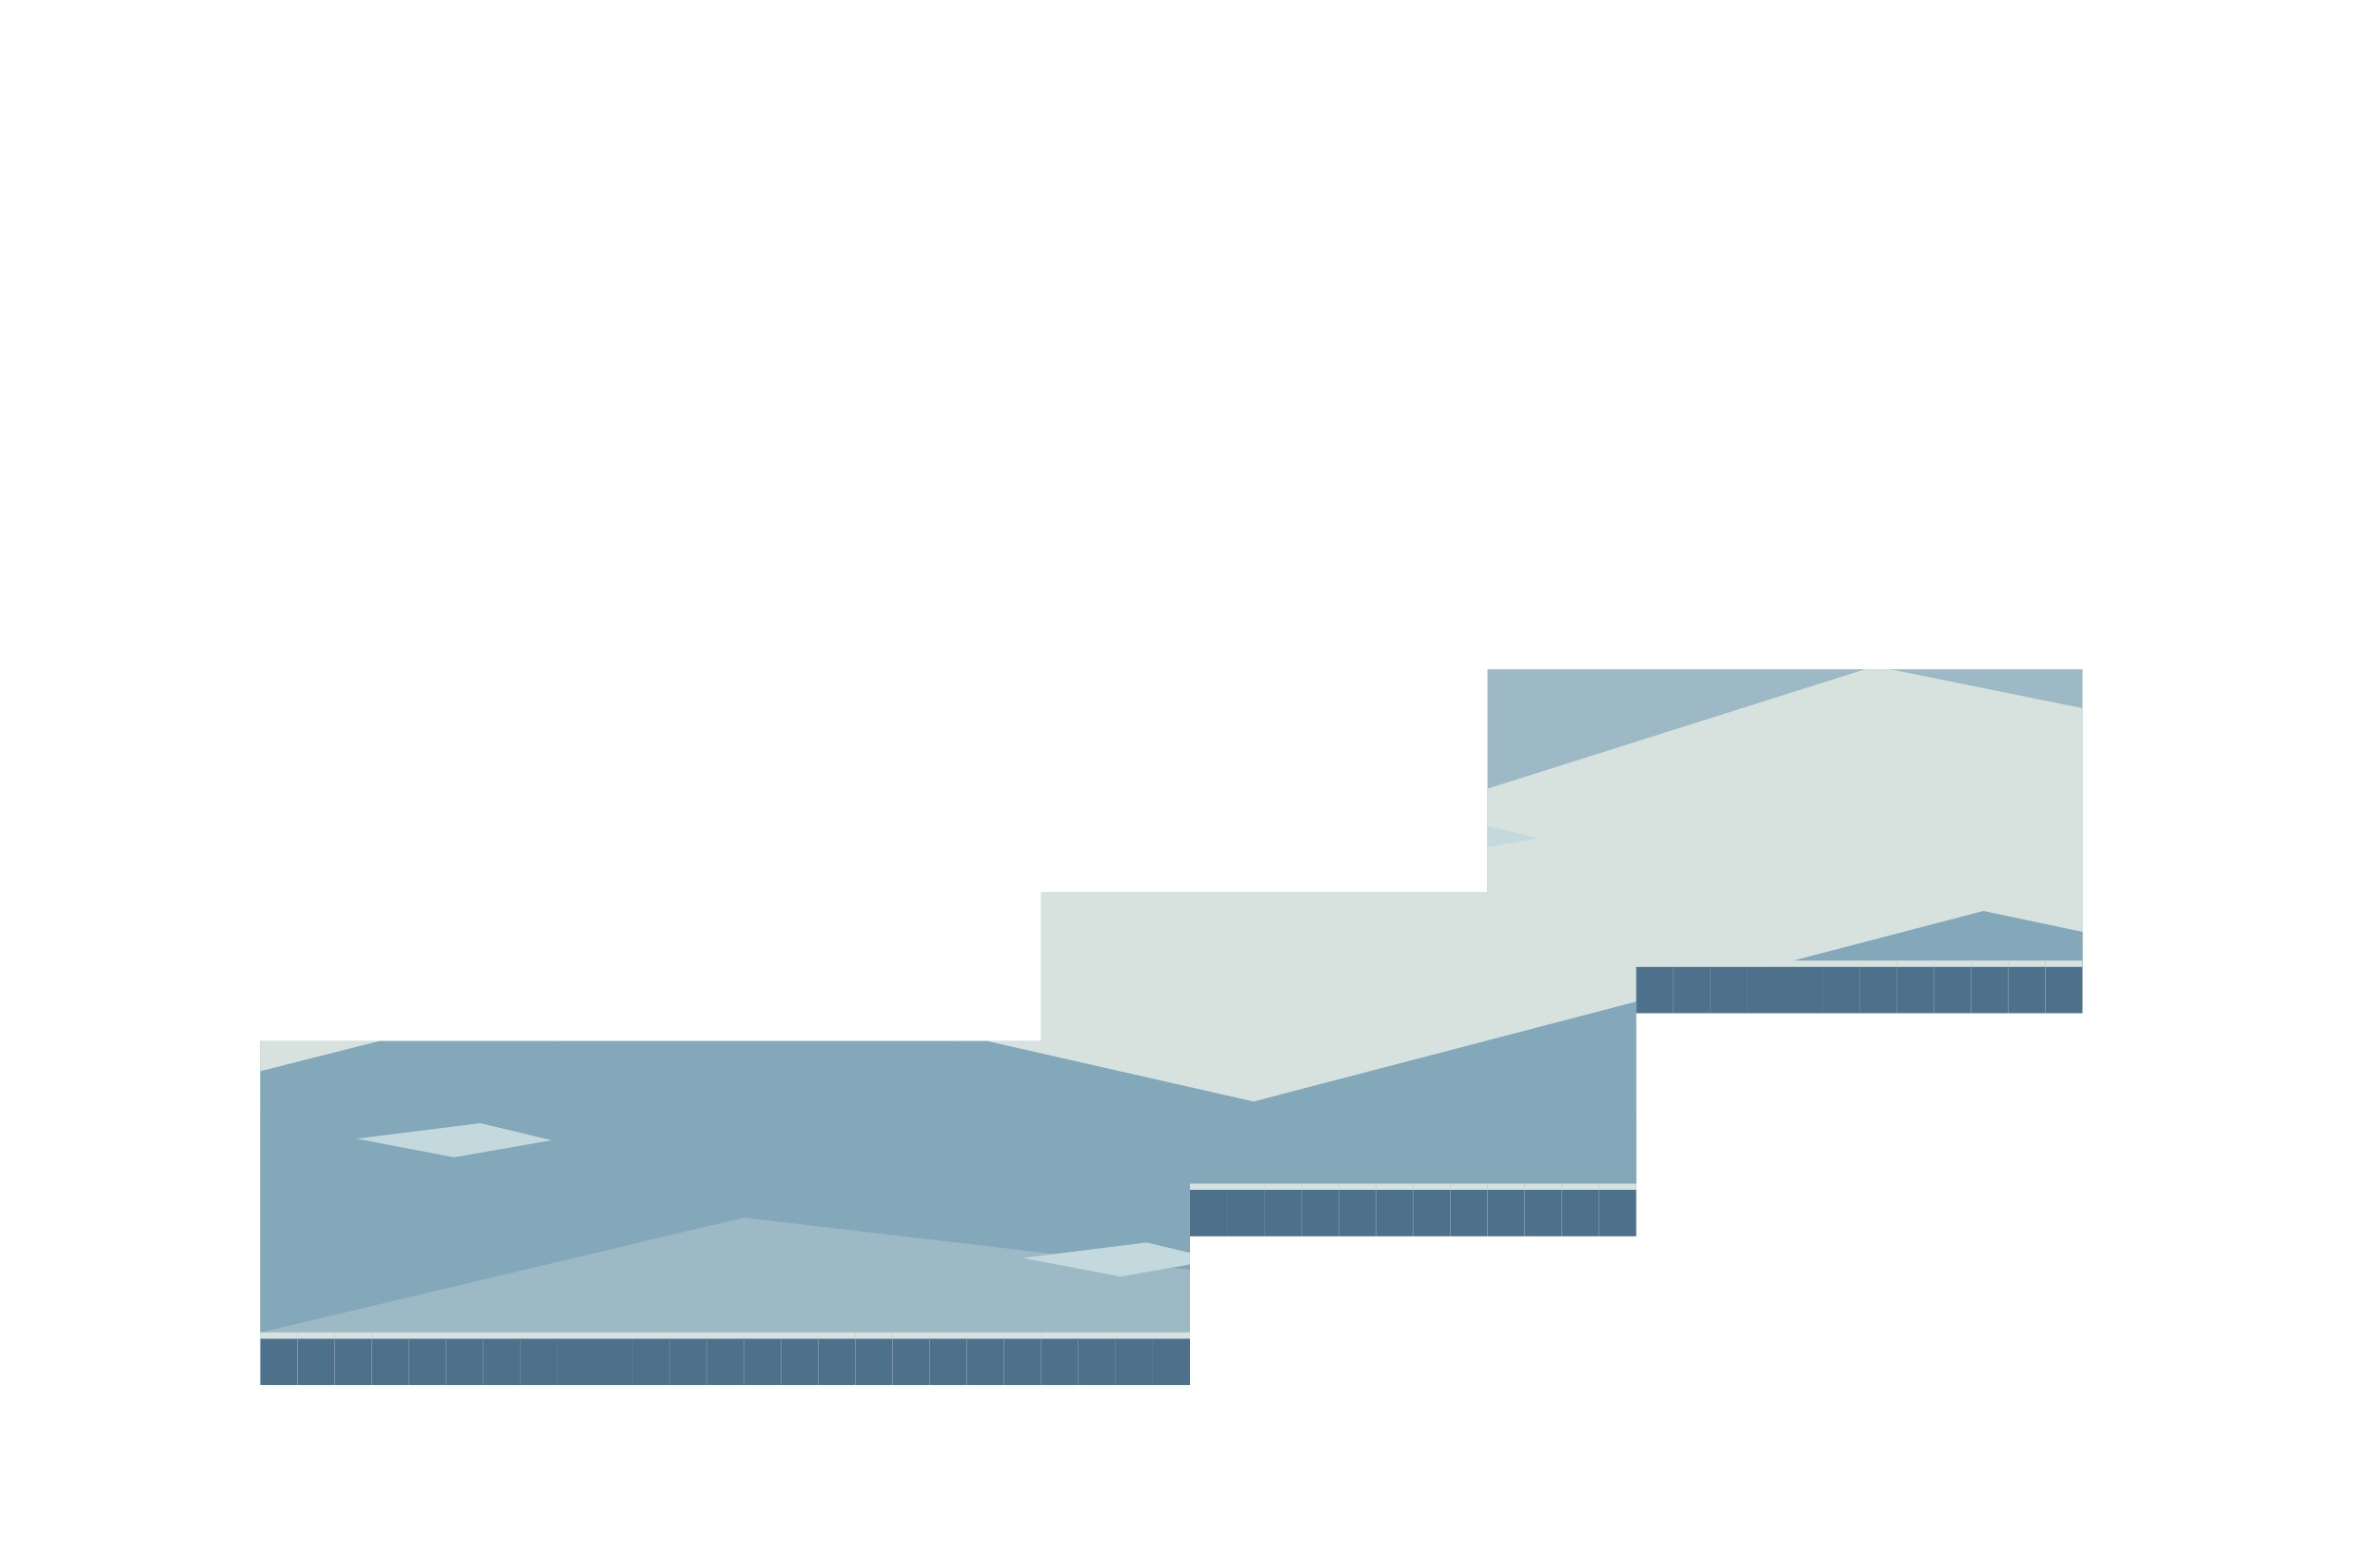
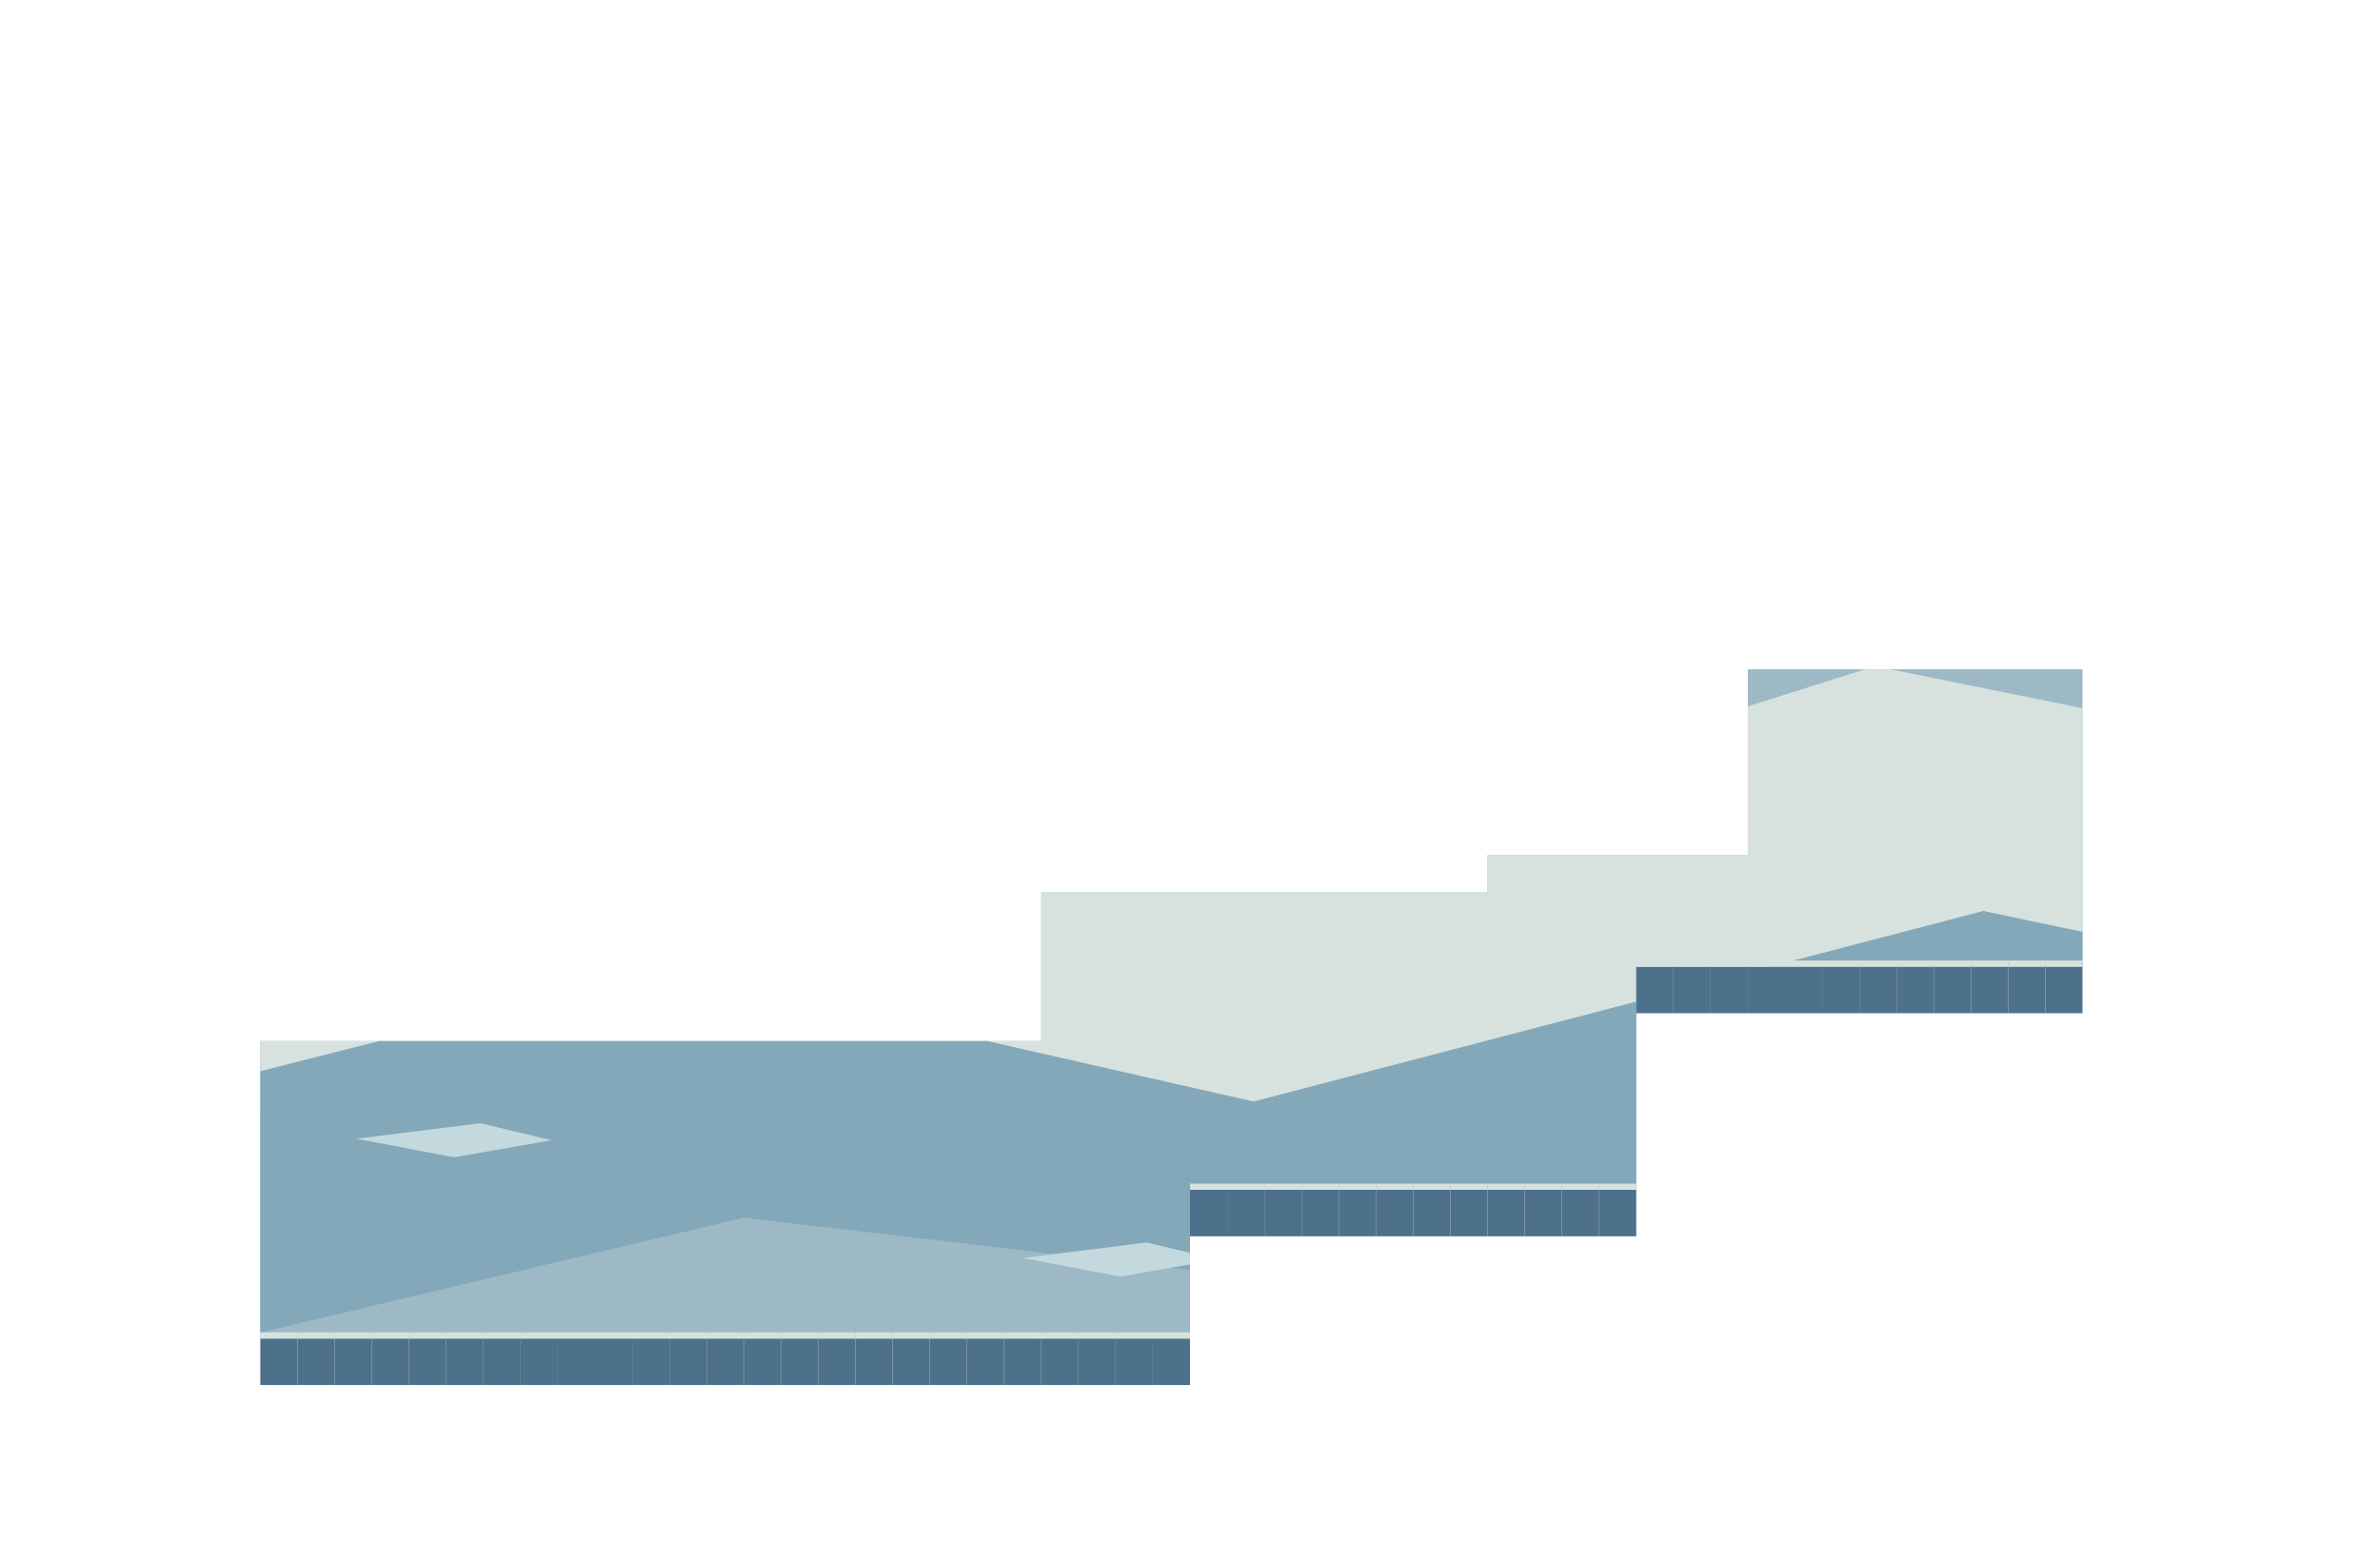
<svg xmlns="http://www.w3.org/2000/svg" width="1536" height="1008" viewBox="0 0 1536 1008">
  <defs>
    <clipPath id="north-floor">
-       <path d="M168 672h600v192h-600Z M672 576h384v192h-384Z M960 432h384v192h-384Z" />
+       <path d="M168 672h600v192h-600Z M672 576h384v192h-384Z M960 552h384v72h-384Z M1128 432h216v120h-216Z" />
    </clipPath>
  </defs>
  <g clip-path="url(#north-floor)">
    <path d="M0 0h1536v1008h-1536Z" fill="#9db9c5" />
    <polygon points="0,570 410,480 780,566 1210,430 1536,496 1536,650 930,737 480,644 0,756" fill="#d7e2df" />
    <polygon points="0,734 430,625 809,711 1280,588 1536,642 1536,811 1036,851 480,786 0,900" fill="#83a8ba" />
    <polygon points="230,735 310,725 356,736 293,747" fill="#c4d9dd" />
    <polygon points="450,615 530,605 576,616 513,627" fill="#c4d9dd" />
    <polygon points="867,540 947,530 993,541 930,552" fill="#c4d9dd" />
    <polygon points="1170,681 1250,671 1296,682 1233,693" fill="#c4d9dd" />
    <polygon points="660,812 740,802 786,813 723,824" fill="#c4d9dd" />
  </g>
  <path d="M168 864h24v30h-24Z" fill="#4d718b" />
  <path d="M168 860h24v4h-24Z" fill="#d7e2df" />
  <path d="M192 864h24v30h-24Z" fill="#4d718b" />
  <path d="M192 860h24v4h-24Z" fill="#d7e2df" />
  <path d="M216 864h24v30h-24Z" fill="#4d718b" />
  <path d="M216 860h24v4h-24Z" fill="#d7e2df" />
  <path d="M240 864h24v30h-24Z" fill="#4d718b" />
  <path d="M240 860h24v4h-24Z" fill="#d7e2df" />
  <path d="M264 864h24v30h-24Z" fill="#4d718b" />
  <path d="M264 860h24v4h-24Z" fill="#d7e2df" />
  <path d="M288 864h24v30h-24Z" fill="#4d718b" />
  <path d="M288 860h24v4h-24Z" fill="#d7e2df" />
  <path d="M312 864h24v30h-24Z" fill="#4d718b" />
  <path d="M312 860h24v4h-24Z" fill="#d7e2df" />
  <path d="M336 864h24v30h-24Z" fill="#4d718b" />
  <path d="M336 860h24v4h-24Z" fill="#d7e2df" />
  <path d="M360 864h24v30h-24Z" fill="#4d718b" />
  <path d="M360 860h24v4h-24Z" fill="#d7e2df" />
  <path d="M384 864h24v30h-24Z" fill="#4d718b" />
  <path d="M384 860h24v4h-24Z" fill="#d7e2df" />
  <path d="M408 864h24v30h-24Z" fill="#4d718b" />
  <path d="M408 860h24v4h-24Z" fill="#d7e2df" />
  <path d="M432 864h24v30h-24Z" fill="#4d718b" />
  <path d="M432 860h24v4h-24Z" fill="#d7e2df" />
  <path d="M456 864h24v30h-24Z" fill="#4d718b" />
  <path d="M456 860h24v4h-24Z" fill="#d7e2df" />
  <path d="M480 864h24v30h-24Z" fill="#4d718b" />
  <path d="M480 860h24v4h-24Z" fill="#d7e2df" />
  <path d="M504 864h24v30h-24Z" fill="#4d718b" />
  <path d="M504 860h24v4h-24Z" fill="#d7e2df" />
  <path d="M528 864h24v30h-24Z" fill="#4d718b" />
  <path d="M528 860h24v4h-24Z" fill="#d7e2df" />
  <path d="M552 864h24v30h-24Z" fill="#4d718b" />
  <path d="M552 860h24v4h-24Z" fill="#d7e2df" />
  <path d="M576 864h24v30h-24Z" fill="#4d718b" />
  <path d="M576 860h24v4h-24Z" fill="#d7e2df" />
  <path d="M600 864h24v30h-24Z" fill="#4d718b" />
  <path d="M600 860h24v4h-24Z" fill="#d7e2df" />
  <path d="M624 864h24v30h-24Z" fill="#4d718b" />
  <path d="M624 860h24v4h-24Z" fill="#d7e2df" />
  <path d="M648 864h24v30h-24Z" fill="#4d718b" />
  <path d="M648 860h24v4h-24Z" fill="#d7e2df" />
  <path d="M672 864h24v30h-24Z" fill="#4d718b" />
  <path d="M672 860h24v4h-24Z" fill="#d7e2df" />
  <path d="M696 864h24v30h-24Z" fill="#4d718b" />
  <path d="M696 860h24v4h-24Z" fill="#d7e2df" />
  <path d="M720 864h24v30h-24Z" fill="#4d718b" />
  <path d="M720 860h24v4h-24Z" fill="#d7e2df" />
  <path d="M744 864h24v30h-24Z" fill="#4d718b" />
  <path d="M744 860h24v4h-24Z" fill="#d7e2df" />
  <path d="M768 768h24v30h-24Z" fill="#4d718b" />
  <path d="M768 764h24v4h-24Z" fill="#d7e2df" />
  <path d="M792 768h24v30h-24Z" fill="#4d718b" />
  <path d="M792 764h24v4h-24Z" fill="#d7e2df" />
  <path d="M816 768h24v30h-24Z" fill="#4d718b" />
  <path d="M816 764h24v4h-24Z" fill="#d7e2df" />
  <path d="M840 768h24v30h-24Z" fill="#4d718b" />
  <path d="M840 764h24v4h-24Z" fill="#d7e2df" />
  <path d="M864 768h24v30h-24Z" fill="#4d718b" />
  <path d="M864 764h24v4h-24Z" fill="#d7e2df" />
  <path d="M888 768h24v30h-24Z" fill="#4d718b" />
  <path d="M888 764h24v4h-24Z" fill="#d7e2df" />
  <path d="M912 768h24v30h-24Z" fill="#4d718b" />
  <path d="M912 764h24v4h-24Z" fill="#d7e2df" />
  <path d="M936 768h24v30h-24Z" fill="#4d718b" />
  <path d="M936 764h24v4h-24Z" fill="#d7e2df" />
  <path d="M960 768h24v30h-24Z" fill="#4d718b" />
  <path d="M960 764h24v4h-24Z" fill="#d7e2df" />
  <path d="M984 768h24v30h-24Z" fill="#4d718b" />
  <path d="M984 764h24v4h-24Z" fill="#d7e2df" />
  <path d="M1008 768h24v30h-24Z" fill="#4d718b" />
  <path d="M1008 764h24v4h-24Z" fill="#d7e2df" />
  <path d="M1032 768h24v30h-24Z" fill="#4d718b" />
  <path d="M1032 764h24v4h-24Z" fill="#d7e2df" />
  <path d="M1056 624h24v30h-24Z" fill="#4d718b" />
  <path d="M1056 620h24v4h-24Z" fill="#d7e2df" />
  <path d="M1080 624h24v30h-24Z" fill="#4d718b" />
  <path d="M1080 620h24v4h-24Z" fill="#d7e2df" />
  <path d="M1104 624h24v30h-24Z" fill="#4d718b" />
  <path d="M1104 620h24v4h-24Z" fill="#d7e2df" />
  <path d="M1128 624h24v30h-24Z" fill="#4d718b" />
  <path d="M1128 620h24v4h-24Z" fill="#d7e2df" />
  <path d="M1152 624h24v30h-24Z" fill="#4d718b" />
  <path d="M1152 620h24v4h-24Z" fill="#d7e2df" />
  <path d="M1176 624h24v30h-24Z" fill="#4d718b" />
  <path d="M1176 620h24v4h-24Z" fill="#d7e2df" />
  <path d="M1200 624h24v30h-24Z" fill="#4d718b" />
  <path d="M1200 620h24v4h-24Z" fill="#d7e2df" />
  <path d="M1224 624h24v30h-24Z" fill="#4d718b" />
  <path d="M1224 620h24v4h-24Z" fill="#d7e2df" />
  <path d="M1248 624h24v30h-24Z" fill="#4d718b" />
  <path d="M1248 620h24v4h-24Z" fill="#d7e2df" />
  <path d="M1272 624h24v30h-24Z" fill="#4d718b" />
  <path d="M1272 620h24v4h-24Z" fill="#d7e2df" />
  <path d="M1296 624h24v30h-24Z" fill="#4d718b" />
  <path d="M1296 620h24v4h-24Z" fill="#d7e2df" />
  <path d="M1320 624h24v30h-24Z" fill="#4d718b" />
  <path d="M1320 620h24v4h-24Z" fill="#d7e2df" />
</svg>
